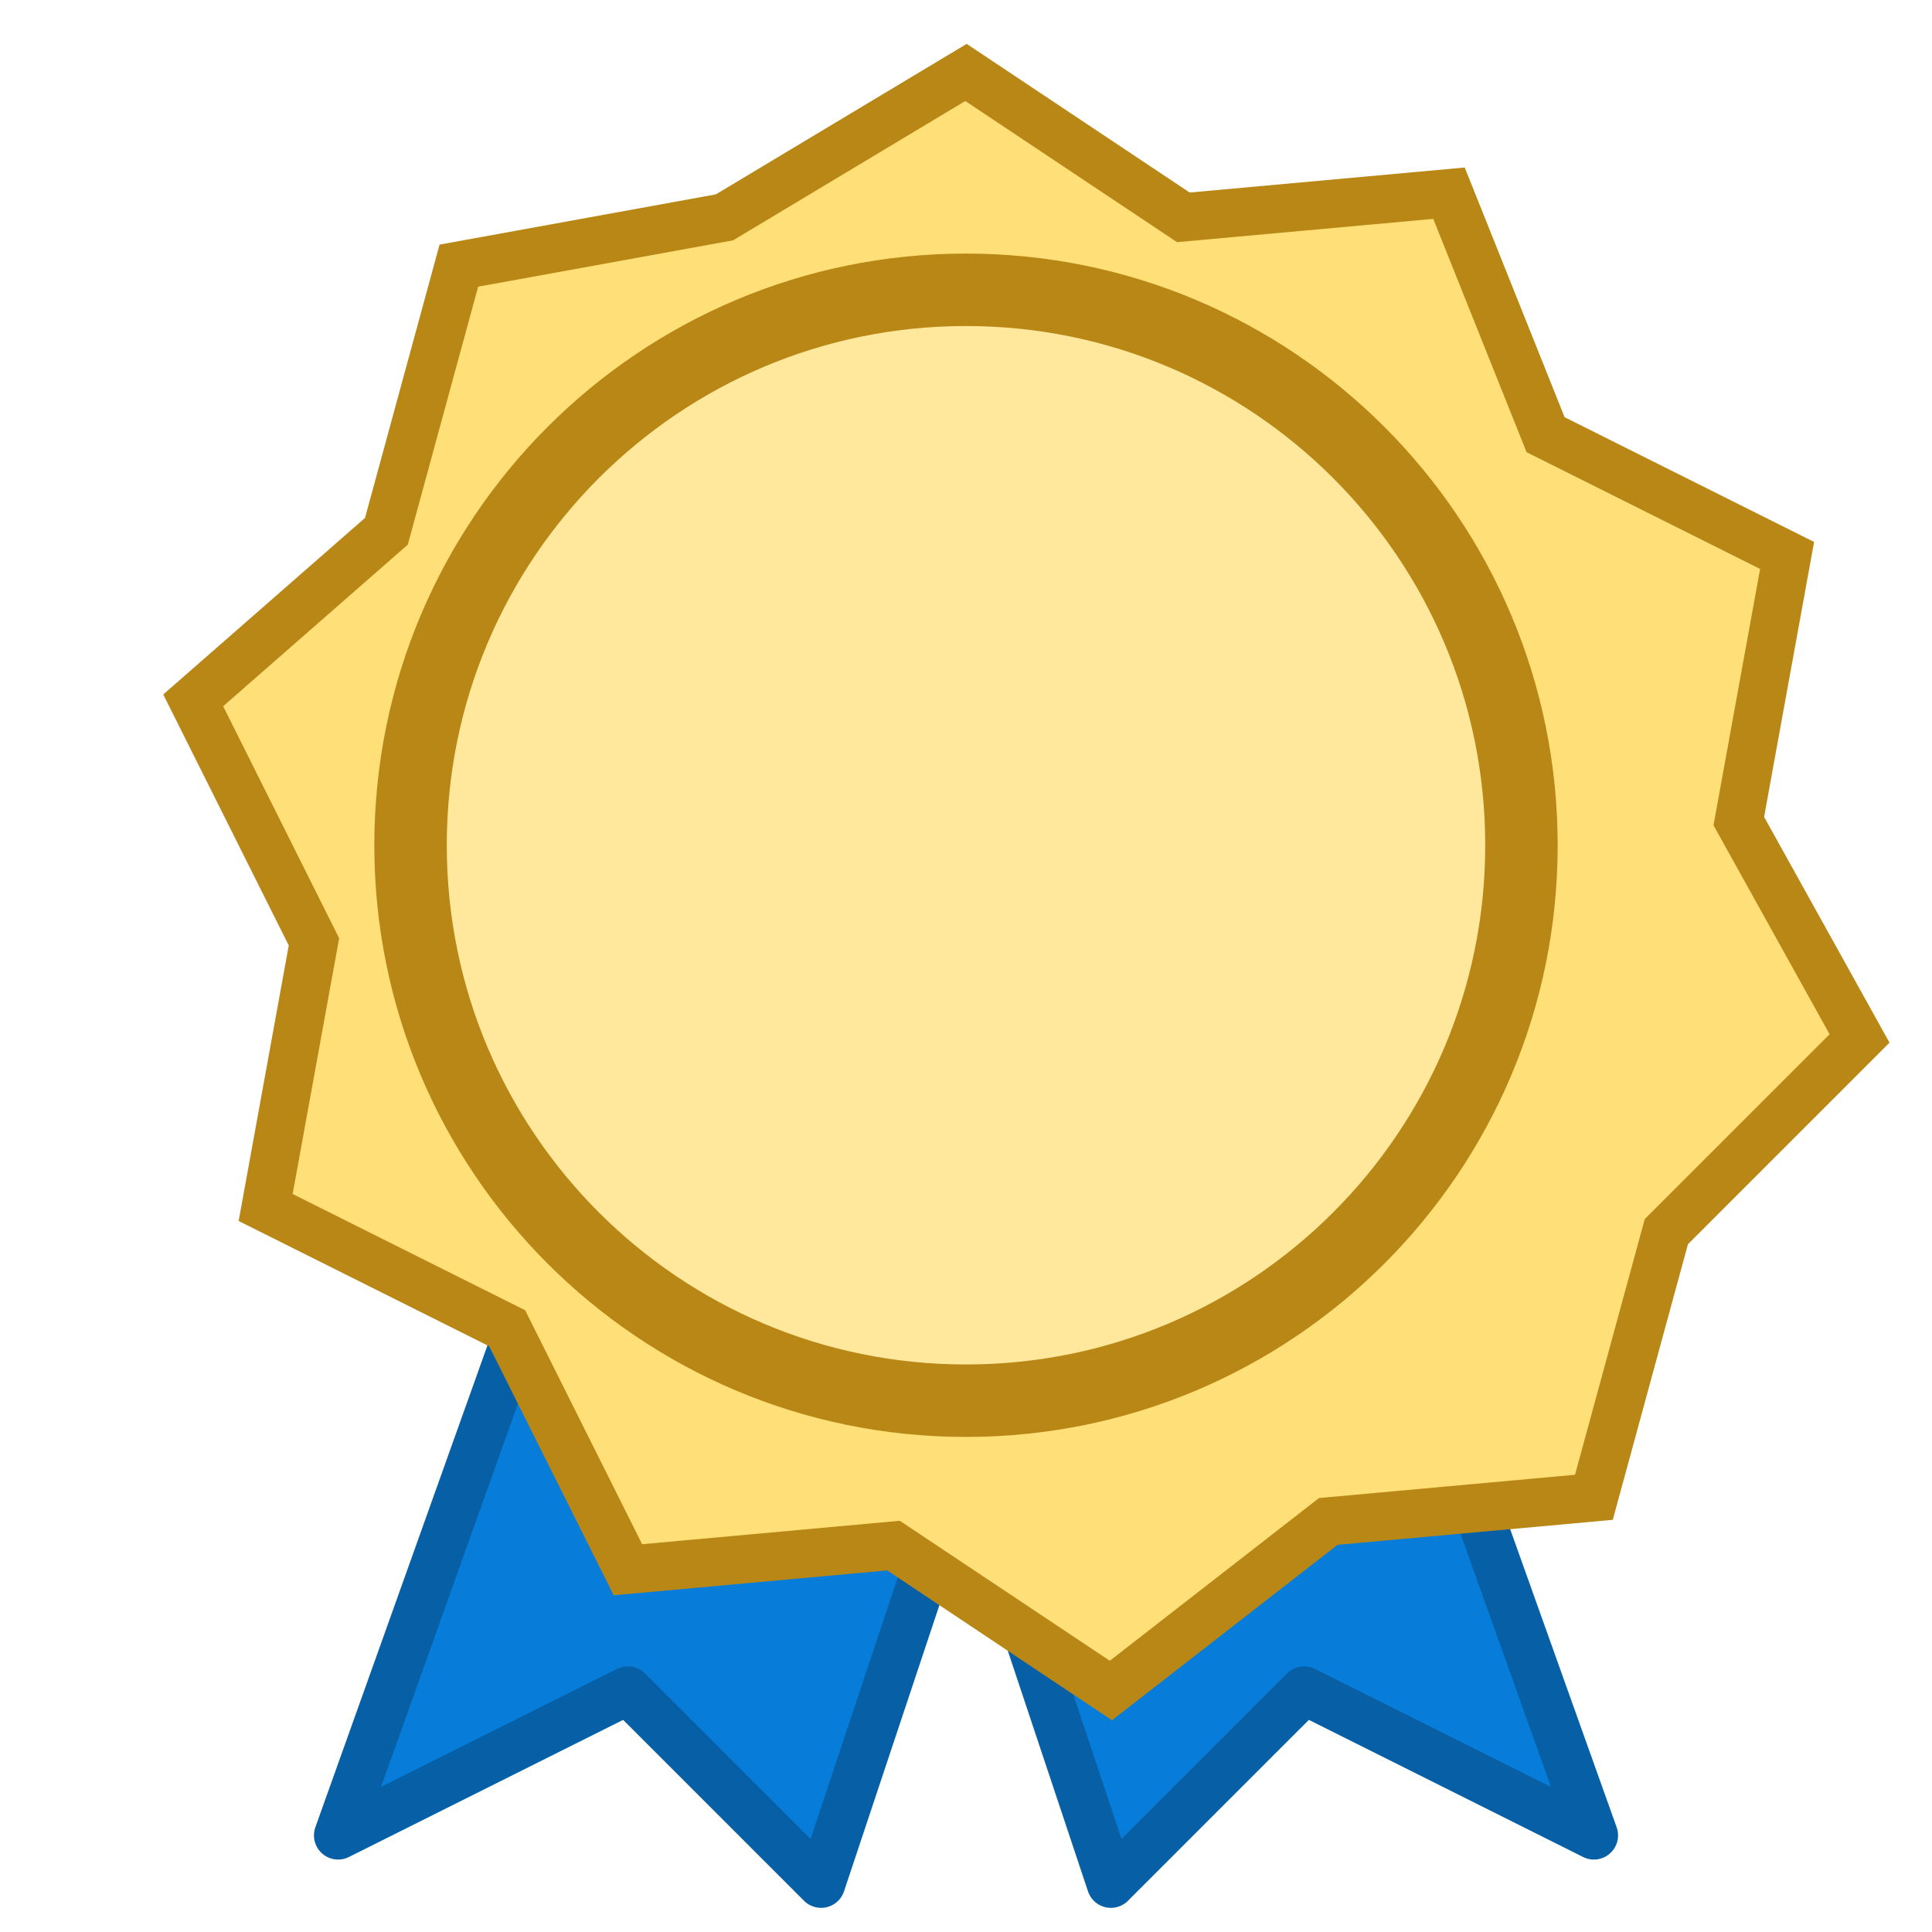
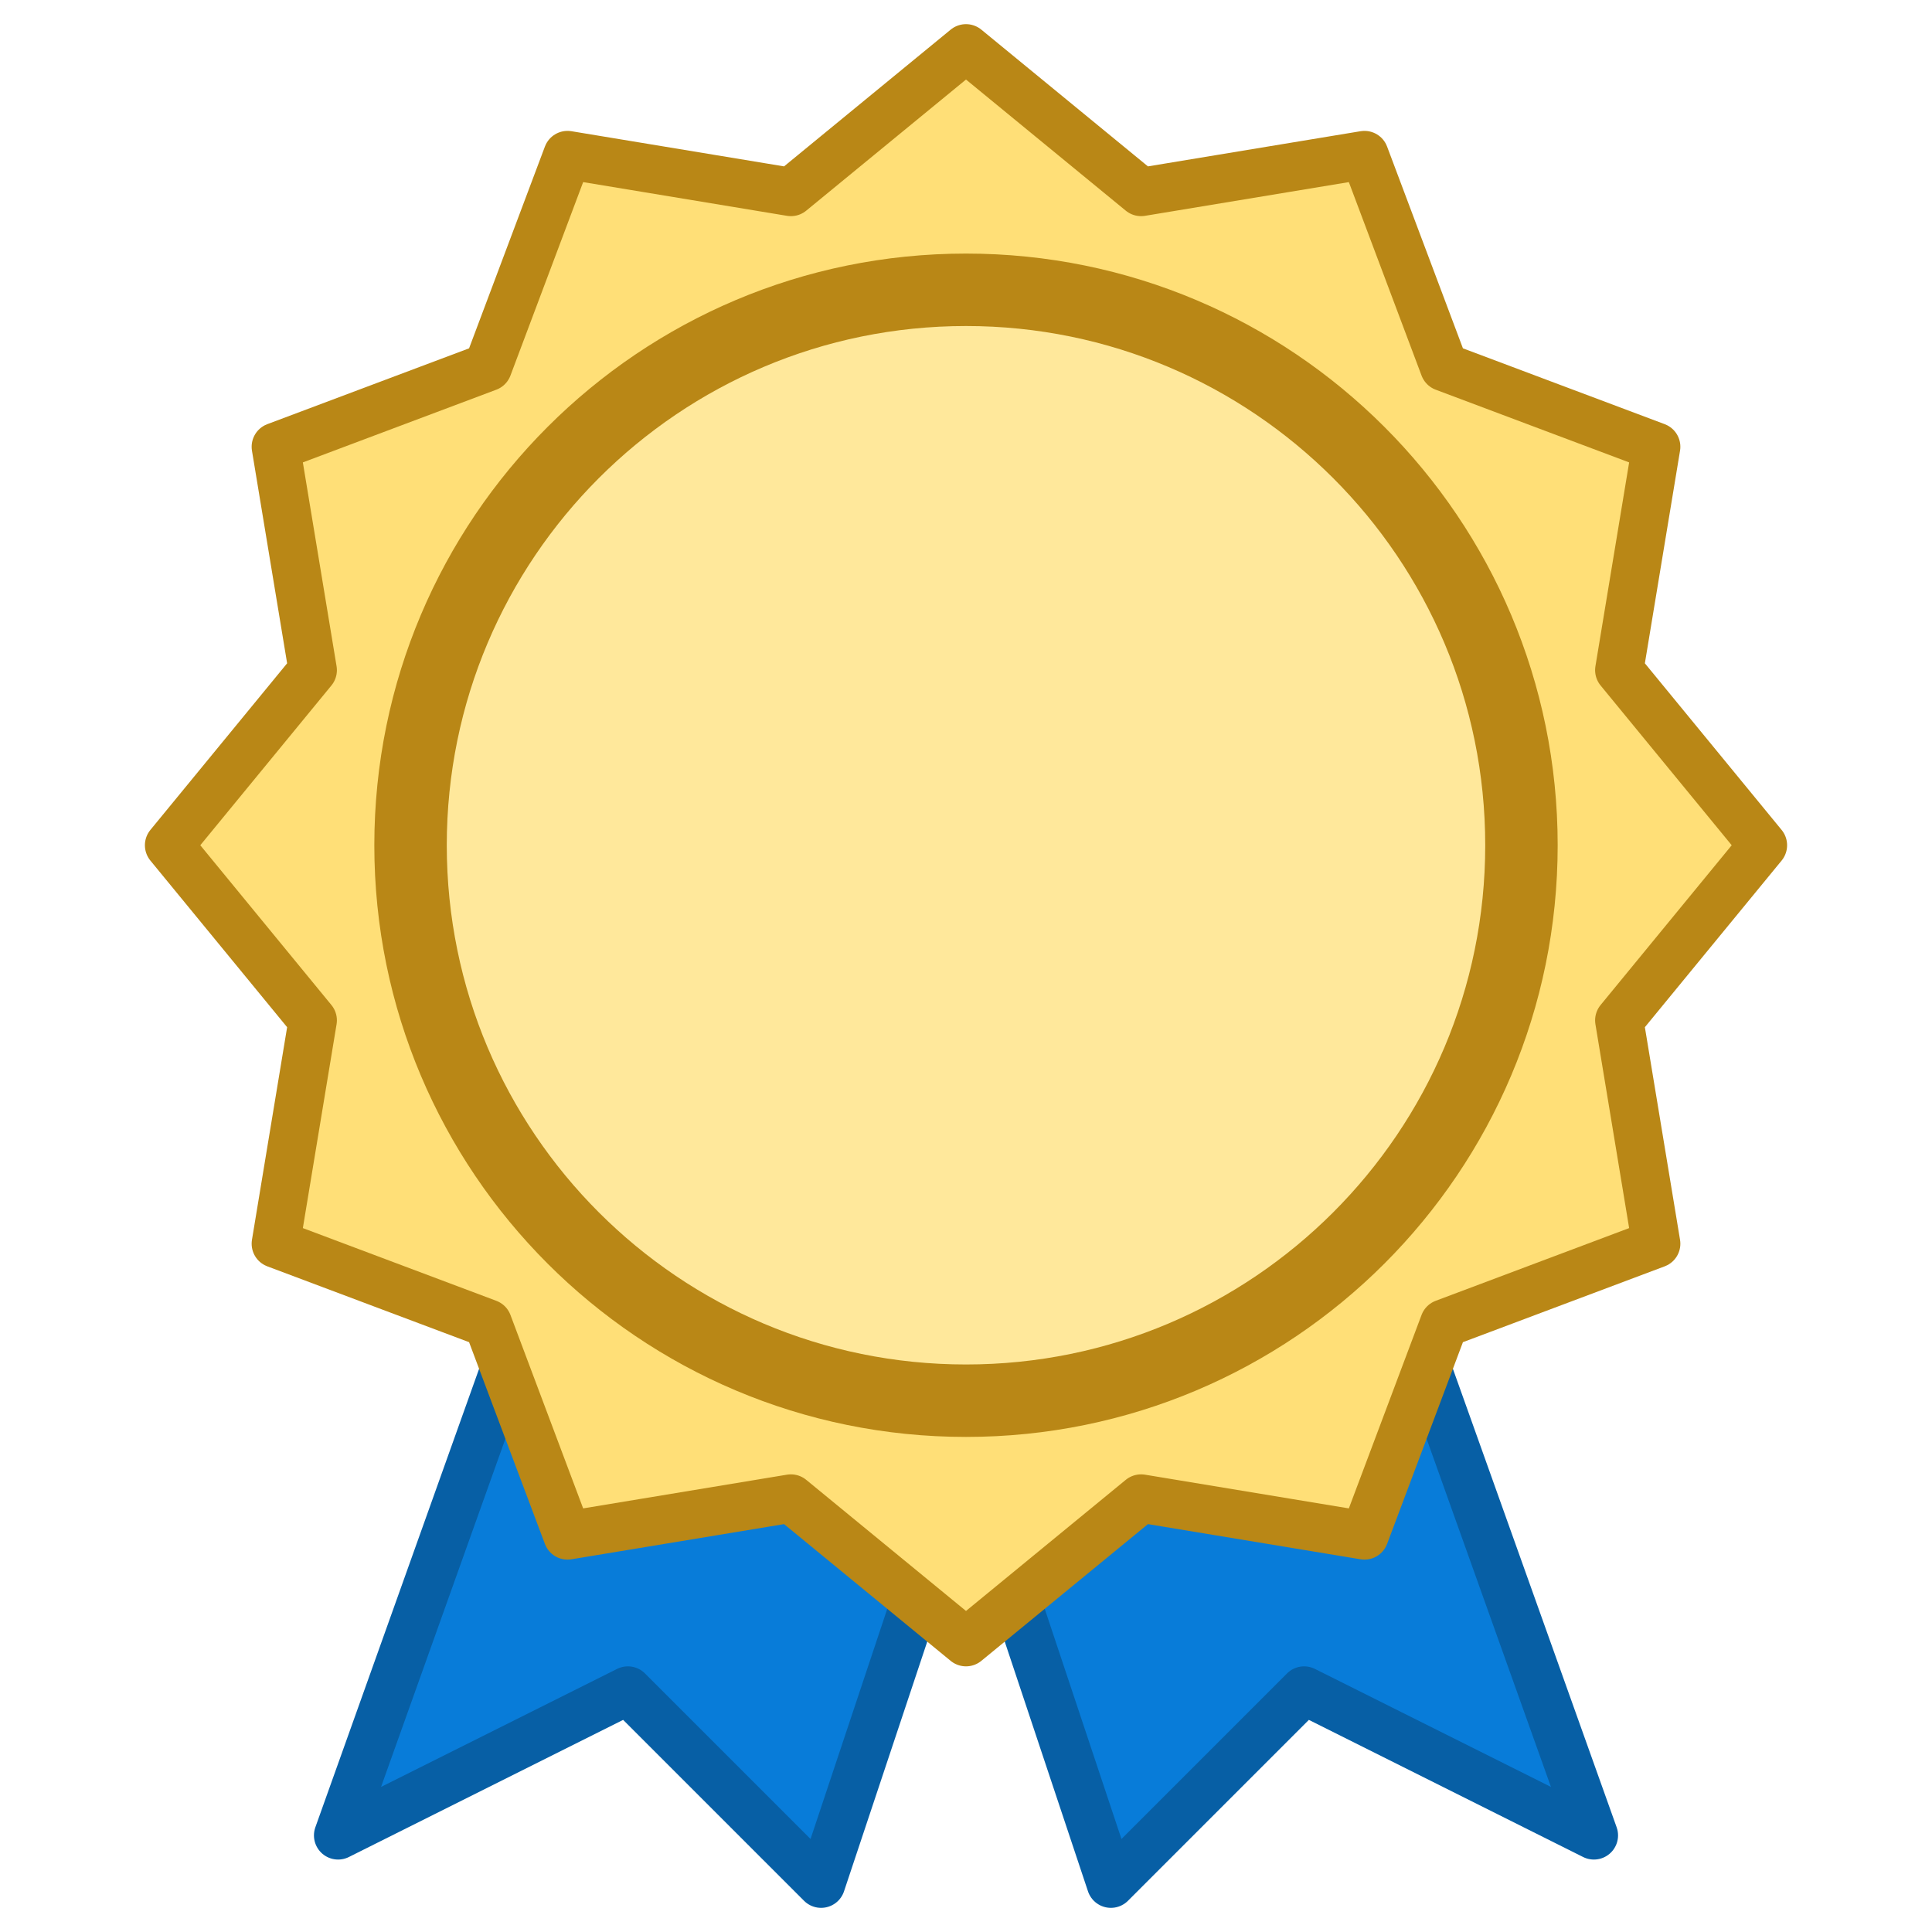
<svg xmlns="http://www.w3.org/2000/svg" viewBox="0 0 80 80">
  <path d="M24 48 L14 76 L26 70 L34 78 L42 54 Z M56 48 L66 76 L54 70 L46 78 L38 54 Z" fill="#087cd9" stroke="#075fa5" stroke-width="2" stroke-linejoin="round" />
-   <path d="m40 3 9 6 11-1 4 10 10 5-2 11 5 9-8 8-3 11-11 1-9 7-9-6-11 1-5-10-10-5 2-11-5-10 8-7 3-11 11-2Z" fill="#ffdf77" stroke="#b98716" stroke-width="2" />
+   <polygon points="40.00,2.00 47.25,7.95 56.50,6.42 59.80,15.20 68.58,18.50 67.05,27.75 73.00,35.00 67.05,42.25 68.58,51.50 59.80,54.80 56.50,63.58 47.25,62.05 40.00,68.00 32.75,62.05 23.50,63.58 20.20,54.80 11.42,51.50 12.95,42.25 7.00,35.00 12.95,27.75 11.42,18.50 20.20,15.20 23.50,6.42 32.75,7.95" fill="#ffdf77" stroke="#b98716" stroke-width="2" stroke-linejoin="round" />
  <circle cx="40" cy="35" r="23" fill="#ffe89b" stroke="#b98716" stroke-width="3" />
</svg>
